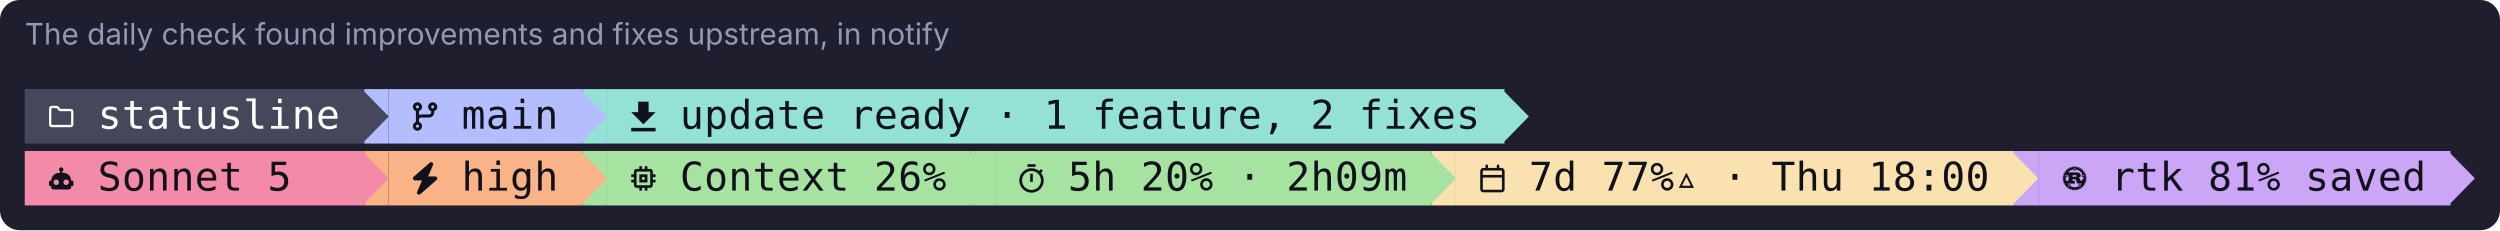
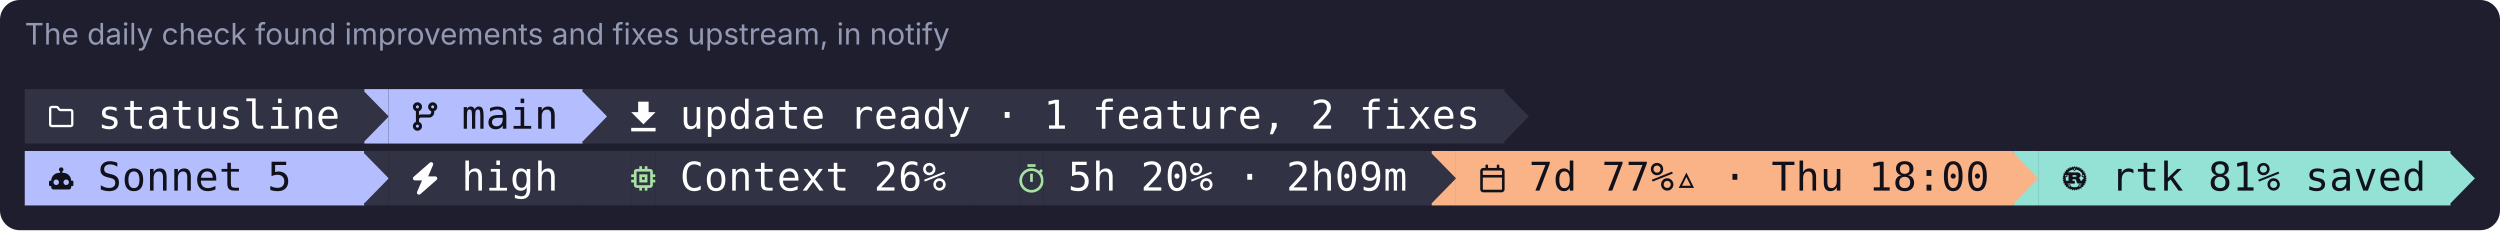
<svg xmlns="http://www.w3.org/2000/svg" width="1010" height="93" viewBox="0 0 1010 93" role="img" aria-label="The daily check found improvements and fixes upstream, in notify">
  <rect width="1010" height="93" rx="8" fill="#1e1e2e" />
  <text x="10" y="18" font-family="-apple-system,Segoe UI,system-ui,sans-serif" font-size="12" fill="#9399b2">The daily check found improvements and fixes upstream, in notify</text>
-   <rect x="10.00" y="36" width="137.20" height="22" fill="rgb(69,71,90)" />
+   <rect x="10.00" y="36" width="137.20" height="22" fill="rgb(49,50,68)" />
  <path d="M0 994Q0 1048 38.0 1086.0Q76 1124 132 1126H376Q406 1126 434 1112Q462 1098 480 1072L548 982Q554 976 562 976H1068Q1124 976 1162.0 938.0Q1200 900 1200 844V206Q1200 152 1162.0 114.0Q1124 76 1068 74H132Q78 74 38 114Q0 152 0 206ZM132 1012Q124 1012 118 1008Q114 1002 114 994V206Q114 198 118 194Q124 188 132 188H1068Q1076 188 1082 194Q1088 200 1088 206V844Q1088 852 1083.0 857.0Q1078 862 1068 862H562Q532 862 504.0 876.0Q476 890 458 914L390 1006Q384 1012 376 1012Z" fill="rgb(255,255,255)" transform="translate(19.80 52.00) scale(0.00821 -0.00821)" />
  <text x="44.30" y="52" text-anchor="middle" font-family="ui-monospace,SFMono-Regular,Menlo,Consolas,monospace" font-size="16" fill="rgb(255,255,255)">s</text>
  <text x="54.10" y="52" text-anchor="middle" font-family="ui-monospace,SFMono-Regular,Menlo,Consolas,monospace" font-size="16" fill="rgb(255,255,255)">t</text>
  <text x="63.90" y="52" text-anchor="middle" font-family="ui-monospace,SFMono-Regular,Menlo,Consolas,monospace" font-size="16" fill="rgb(255,255,255)">a</text>
  <text x="73.70" y="52" text-anchor="middle" font-family="ui-monospace,SFMono-Regular,Menlo,Consolas,monospace" font-size="16" fill="rgb(255,255,255)">t</text>
  <text x="83.50" y="52" text-anchor="middle" font-family="ui-monospace,SFMono-Regular,Menlo,Consolas,monospace" font-size="16" fill="rgb(255,255,255)">u</text>
  <text x="93.30" y="52" text-anchor="middle" font-family="ui-monospace,SFMono-Regular,Menlo,Consolas,monospace" font-size="16" fill="rgb(255,255,255)">s</text>
  <text x="103.10" y="52" text-anchor="middle" font-family="ui-monospace,SFMono-Regular,Menlo,Consolas,monospace" font-size="16" fill="rgb(255,255,255)">l</text>
  <text x="112.90" y="52" text-anchor="middle" font-family="ui-monospace,SFMono-Regular,Menlo,Consolas,monospace" font-size="16" fill="rgb(255,255,255)">i</text>
  <text x="122.70" y="52" text-anchor="middle" font-family="ui-monospace,SFMono-Regular,Menlo,Consolas,monospace" font-size="16" fill="rgb(255,255,255)">n</text>
  <text x="132.50" y="52" text-anchor="middle" font-family="ui-monospace,SFMono-Regular,Menlo,Consolas,monospace" font-size="16" fill="rgb(255,255,255)">e</text>
  <rect x="147.20" y="36" width="9.80" height="22" fill="rgb(180,190,254)" />
-   <path d="M-72 1812H13L1200 602L13 -612H-72Z" fill="rgb(69,71,90)" transform="translate(147.20 52.00) scale(0.00821 -0.00821)" />
+   <path d="M-72 1812H13L1200 602L13 -612H-72Z" fill="rgb(49,50,68)" transform="translate(147.20 52.00) scale(0.00821 -0.00821)" />
  <rect x="157.00" y="36" width="78.40" height="22" fill="rgb(180,190,254)" />
  <path d="M750 1076Q750 1168 816.0 1234.0Q882 1300 975.0 1300.0Q1068 1300 1134.0 1234.0Q1200 1168 1200 1076Q1200 1004 1158 944Q1116 886 1049 864V800Q1049 698 976 624Q903 550 800 550H400Q359 550 329 522Q299 492 300 450V338Q366 314 408.0 256.0Q450 198 450 126Q450 32 384.0 -34.0Q318 -100 225 -100Q132 -100 66 -34Q0 32 0 126Q0 198 42.0 256.0Q84 314 150 338V864Q84 888 42.0 946.0Q0 1004 0 1076Q0 1168 66.0 1234.0Q132 1300 225.0 1300.0Q318 1300 384.0 1234.0Q450 1168 450 1076Q450 1004 408.0 946.0Q366 888 300 864V680Q348 700 400 700H800Q841 700 871.0 730.0Q901 760 900 800V864Q834 888 792.0 946.0Q750 1004 750 1076ZM225 1000Q255 1000 277.0 1022.0Q299 1044 300 1076Q300 1106 278.0 1128.0Q256 1150 225.0 1150.0Q194 1150 172.0 1128.0Q150 1106 150.0 1075.0Q150 1044 172.0 1022.0Q194 1000 225 1000ZM975 1000Q1005 1000 1027.0 1022.0Q1049 1044 1049.0 1075.0Q1049 1106 1028 1128Q1006 1150 975.0 1150.0Q944 1150 922.0 1128.0Q900 1106 900.0 1075.0Q900 1044 922.0 1022.0Q944 1000 975 1000ZM225 50Q255 50 277 72Q299 94 300 126Q300 156 278.0 178.0Q256 200 225.0 200.0Q194 200 172.0 178.0Q150 156 150.0 125.0Q150 94 172.0 72.0Q194 50 225 50Z" fill="rgb(17,17,27)" transform="translate(166.80 52.00) scale(0.00821 -0.00821)" />
  <text x="191.30" y="52" text-anchor="middle" font-family="ui-monospace,SFMono-Regular,Menlo,Consolas,monospace" font-size="16" fill="rgb(17,17,27)">m</text>
  <text x="201.10" y="52" text-anchor="middle" font-family="ui-monospace,SFMono-Regular,Menlo,Consolas,monospace" font-size="16" fill="rgb(17,17,27)">a</text>
  <text x="210.90" y="52" text-anchor="middle" font-family="ui-monospace,SFMono-Regular,Menlo,Consolas,monospace" font-size="16" fill="rgb(17,17,27)">i</text>
  <text x="220.70" y="52" text-anchor="middle" font-family="ui-monospace,SFMono-Regular,Menlo,Consolas,monospace" font-size="16" fill="rgb(17,17,27)">n</text>
-   <rect x="235.40" y="36" width="9.80" height="22" fill="rgb(148,226,213)" />
+   <rect x="235.40" y="36" width="9.80" height="22" fill="rgb(49,50,68)" />
  <path d="M-72 1812H13L1200 602L13 -612H-72Z" fill="rgb(180,190,254)" transform="translate(235.40 52.00) scale(0.00821 -0.00821)" />
-   <rect x="245.20" y="36" width="362.60" height="22" fill="rgb(148,226,213)" />
-   <path d="M0 -131H1200V42H0ZM1200 816H858Q858 815 858 1331H342V816H0L600 216Z" fill="rgb(17,17,27)" transform="translate(255.00 52.00) scale(0.00821 -0.00821)" />
-   <text x="279.50" y="52" text-anchor="middle" font-family="ui-monospace,SFMono-Regular,Menlo,Consolas,monospace" font-size="16" fill="rgb(17,17,27)">u</text>
-   <text x="289.30" y="52" text-anchor="middle" font-family="ui-monospace,SFMono-Regular,Menlo,Consolas,monospace" font-size="16" fill="rgb(17,17,27)">p</text>
-   <text x="299.10" y="52" text-anchor="middle" font-family="ui-monospace,SFMono-Regular,Menlo,Consolas,monospace" font-size="16" fill="rgb(17,17,27)">d</text>
-   <text x="308.90" y="52" text-anchor="middle" font-family="ui-monospace,SFMono-Regular,Menlo,Consolas,monospace" font-size="16" fill="rgb(17,17,27)">a</text>
-   <text x="318.70" y="52" text-anchor="middle" font-family="ui-monospace,SFMono-Regular,Menlo,Consolas,monospace" font-size="16" fill="rgb(17,17,27)">t</text>
-   <text x="328.50" y="52" text-anchor="middle" font-family="ui-monospace,SFMono-Regular,Menlo,Consolas,monospace" font-size="16" fill="rgb(17,17,27)">e</text>
-   <text x="348.10" y="52" text-anchor="middle" font-family="ui-monospace,SFMono-Regular,Menlo,Consolas,monospace" font-size="16" fill="rgb(17,17,27)">r</text>
-   <text x="357.90" y="52" text-anchor="middle" font-family="ui-monospace,SFMono-Regular,Menlo,Consolas,monospace" font-size="16" fill="rgb(17,17,27)">e</text>
-   <text x="367.70" y="52" text-anchor="middle" font-family="ui-monospace,SFMono-Regular,Menlo,Consolas,monospace" font-size="16" fill="rgb(17,17,27)">a</text>
-   <text x="377.50" y="52" text-anchor="middle" font-family="ui-monospace,SFMono-Regular,Menlo,Consolas,monospace" font-size="16" fill="rgb(17,17,27)">d</text>
-   <text x="387.30" y="52" text-anchor="middle" font-family="ui-monospace,SFMono-Regular,Menlo,Consolas,monospace" font-size="16" fill="rgb(17,17,27)">y</text>
-   <text x="406.90" y="52" text-anchor="middle" font-family="ui-monospace,SFMono-Regular,Menlo,Consolas,monospace" font-size="16" fill="rgb(17,17,27)">·</text>
-   <text x="426.50" y="52" text-anchor="middle" font-family="ui-monospace,SFMono-Regular,Menlo,Consolas,monospace" font-size="16" fill="rgb(17,17,27)">1</text>
-   <text x="446.10" y="52" text-anchor="middle" font-family="ui-monospace,SFMono-Regular,Menlo,Consolas,monospace" font-size="16" fill="rgb(17,17,27)">f</text>
-   <text x="455.90" y="52" text-anchor="middle" font-family="ui-monospace,SFMono-Regular,Menlo,Consolas,monospace" font-size="16" fill="rgb(17,17,27)">e</text>
-   <text x="465.70" y="52" text-anchor="middle" font-family="ui-monospace,SFMono-Regular,Menlo,Consolas,monospace" font-size="16" fill="rgb(17,17,27)">a</text>
-   <text x="475.50" y="52" text-anchor="middle" font-family="ui-monospace,SFMono-Regular,Menlo,Consolas,monospace" font-size="16" fill="rgb(17,17,27)">t</text>
-   <text x="485.30" y="52" text-anchor="middle" font-family="ui-monospace,SFMono-Regular,Menlo,Consolas,monospace" font-size="16" fill="rgb(17,17,27)">u</text>
-   <text x="495.10" y="52" text-anchor="middle" font-family="ui-monospace,SFMono-Regular,Menlo,Consolas,monospace" font-size="16" fill="rgb(17,17,27)">r</text>
-   <text x="504.90" y="52" text-anchor="middle" font-family="ui-monospace,SFMono-Regular,Menlo,Consolas,monospace" font-size="16" fill="rgb(17,17,27)">e</text>
-   <text x="514.70" y="52" text-anchor="middle" font-family="ui-monospace,SFMono-Regular,Menlo,Consolas,monospace" font-size="16" fill="rgb(17,17,27)">,</text>
-   <text x="534.30" y="52" text-anchor="middle" font-family="ui-monospace,SFMono-Regular,Menlo,Consolas,monospace" font-size="16" fill="rgb(17,17,27)">2</text>
-   <text x="553.90" y="52" text-anchor="middle" font-family="ui-monospace,SFMono-Regular,Menlo,Consolas,monospace" font-size="16" fill="rgb(17,17,27)">f</text>
-   <text x="563.70" y="52" text-anchor="middle" font-family="ui-monospace,SFMono-Regular,Menlo,Consolas,monospace" font-size="16" fill="rgb(17,17,27)">i</text>
-   <text x="573.50" y="52" text-anchor="middle" font-family="ui-monospace,SFMono-Regular,Menlo,Consolas,monospace" font-size="16" fill="rgb(17,17,27)">x</text>
-   <text x="583.30" y="52" text-anchor="middle" font-family="ui-monospace,SFMono-Regular,Menlo,Consolas,monospace" font-size="16" fill="rgb(17,17,27)">e</text>
-   <text x="593.10" y="52" text-anchor="middle" font-family="ui-monospace,SFMono-Regular,Menlo,Consolas,monospace" font-size="16" fill="rgb(17,17,27)">s</text>
-   <path d="M-72 1812H13L1200 602L13 -612H-72Z" fill="rgb(148,226,213)" transform="translate(607.80 52.00) scale(0.00821 -0.00821)" />
-   <rect x="10.00" y="61" width="137.20" height="22" fill="rgb(243,139,168)" />
+   <rect x="245.20" y="36" width="362.60" height="22" fill="rgb(49,50,68)" />
+   <path d="M0 -131H1200V42H0ZM1200 816H858Q858 815 858 1331H342V816H0L600 216Z" fill="rgb(255,255,255)" transform="translate(255.00 52.00) scale(0.00821 -0.00821)" />
+   <text x="279.50" y="52" text-anchor="middle" font-family="ui-monospace,SFMono-Regular,Menlo,Consolas,monospace" font-size="16" fill="rgb(255,255,255)">u</text>
+   <text x="289.30" y="52" text-anchor="middle" font-family="ui-monospace,SFMono-Regular,Menlo,Consolas,monospace" font-size="16" fill="rgb(255,255,255)">p</text>
+   <text x="299.10" y="52" text-anchor="middle" font-family="ui-monospace,SFMono-Regular,Menlo,Consolas,monospace" font-size="16" fill="rgb(255,255,255)">d</text>
+   <text x="308.90" y="52" text-anchor="middle" font-family="ui-monospace,SFMono-Regular,Menlo,Consolas,monospace" font-size="16" fill="rgb(255,255,255)">a</text>
+   <text x="318.70" y="52" text-anchor="middle" font-family="ui-monospace,SFMono-Regular,Menlo,Consolas,monospace" font-size="16" fill="rgb(255,255,255)">t</text>
+   <text x="328.50" y="52" text-anchor="middle" font-family="ui-monospace,SFMono-Regular,Menlo,Consolas,monospace" font-size="16" fill="rgb(255,255,255)">e</text>
+   <text x="348.10" y="52" text-anchor="middle" font-family="ui-monospace,SFMono-Regular,Menlo,Consolas,monospace" font-size="16" fill="rgb(255,255,255)">r</text>
+   <text x="357.90" y="52" text-anchor="middle" font-family="ui-monospace,SFMono-Regular,Menlo,Consolas,monospace" font-size="16" fill="rgb(255,255,255)">e</text>
+   <text x="367.70" y="52" text-anchor="middle" font-family="ui-monospace,SFMono-Regular,Menlo,Consolas,monospace" font-size="16" fill="rgb(255,255,255)">a</text>
+   <text x="377.50" y="52" text-anchor="middle" font-family="ui-monospace,SFMono-Regular,Menlo,Consolas,monospace" font-size="16" fill="rgb(255,255,255)">d</text>
+   <text x="387.30" y="52" text-anchor="middle" font-family="ui-monospace,SFMono-Regular,Menlo,Consolas,monospace" font-size="16" fill="rgb(255,255,255)">y</text>
+   <text x="406.90" y="52" text-anchor="middle" font-family="ui-monospace,SFMono-Regular,Menlo,Consolas,monospace" font-size="16" fill="rgb(255,255,255)">·</text>
+   <text x="426.50" y="52" text-anchor="middle" font-family="ui-monospace,SFMono-Regular,Menlo,Consolas,monospace" font-size="16" fill="rgb(255,255,255)">1</text>
+   <text x="446.10" y="52" text-anchor="middle" font-family="ui-monospace,SFMono-Regular,Menlo,Consolas,monospace" font-size="16" fill="rgb(255,255,255)">f</text>
+   <text x="455.90" y="52" text-anchor="middle" font-family="ui-monospace,SFMono-Regular,Menlo,Consolas,monospace" font-size="16" fill="rgb(255,255,255)">e</text>
+   <text x="465.70" y="52" text-anchor="middle" font-family="ui-monospace,SFMono-Regular,Menlo,Consolas,monospace" font-size="16" fill="rgb(255,255,255)">a</text>
+   <text x="475.50" y="52" text-anchor="middle" font-family="ui-monospace,SFMono-Regular,Menlo,Consolas,monospace" font-size="16" fill="rgb(255,255,255)">t</text>
+   <text x="485.30" y="52" text-anchor="middle" font-family="ui-monospace,SFMono-Regular,Menlo,Consolas,monospace" font-size="16" fill="rgb(255,255,255)">u</text>
+   <text x="495.10" y="52" text-anchor="middle" font-family="ui-monospace,SFMono-Regular,Menlo,Consolas,monospace" font-size="16" fill="rgb(255,255,255)">r</text>
+   <text x="504.90" y="52" text-anchor="middle" font-family="ui-monospace,SFMono-Regular,Menlo,Consolas,monospace" font-size="16" fill="rgb(255,255,255)">e</text>
+   <text x="514.70" y="52" text-anchor="middle" font-family="ui-monospace,SFMono-Regular,Menlo,Consolas,monospace" font-size="16" fill="rgb(255,255,255)">,</text>
+   <text x="534.30" y="52" text-anchor="middle" font-family="ui-monospace,SFMono-Regular,Menlo,Consolas,monospace" font-size="16" fill="rgb(255,255,255)">2</text>
+   <text x="553.90" y="52" text-anchor="middle" font-family="ui-monospace,SFMono-Regular,Menlo,Consolas,monospace" font-size="16" fill="rgb(255,255,255)">f</text>
+   <text x="563.70" y="52" text-anchor="middle" font-family="ui-monospace,SFMono-Regular,Menlo,Consolas,monospace" font-size="16" fill="rgb(255,255,255)">i</text>
+   <text x="573.50" y="52" text-anchor="middle" font-family="ui-monospace,SFMono-Regular,Menlo,Consolas,monospace" font-size="16" fill="rgb(255,255,255)">x</text>
+   <text x="583.30" y="52" text-anchor="middle" font-family="ui-monospace,SFMono-Regular,Menlo,Consolas,monospace" font-size="16" fill="rgb(255,255,255)">e</text>
+   <text x="593.10" y="52" text-anchor="middle" font-family="ui-monospace,SFMono-Regular,Menlo,Consolas,monospace" font-size="16" fill="rgb(255,255,255)">s</text>
+   <path d="M-72 1812H13L1200 602L13 -612H-72Z" fill="rgb(49,50,68)" transform="translate(607.80 52.00) scale(0.00821 -0.00821)" />
+   <rect x="10.00" y="61" width="137.20" height="22" fill="rgb(180,190,254)" />
  <path d="M600 1144Q646 1144 678.0 1112.0Q710 1080 710 1037Q710 1006 694.0 980.5Q678 955 654 943V874H710Q812 874 900.0 821.5Q988 769 1039.0 682.0Q1090 595 1090 490H1144Q1166 490 1183.0 475.0Q1200 460 1200 437V274Q1200 251 1183.0 235.5Q1166 220 1144 220H1090V164Q1090 120 1058.0 88.0Q1026 56 980 56H220Q174 56 142.0 88.0Q110 120 110 164V220H56Q34 220 17.0 235.0Q0 250 0 274V437Q0 460 16.0 475.0Q32 490 56 490H110Q110 595 161.0 682.0Q212 769 300.0 821.5Q388 874 490 874H546V943Q522 956 506.0 981.0Q490 1006 490 1037Q490 1081 522.0 1112.5Q554 1144 600 1144ZM354 546Q298 546 259.0 505.5Q220 465 220.0 409.0Q220 353 259.0 313.5Q298 274 354.0 274.0Q410 274 450.0 313.5Q490 353 490.0 409.0Q490 465 450.0 505.5Q410 546 354 546ZM846 546Q790 546 750.0 505.5Q710 465 710.0 409.0Q710 353 749.0 313.5Q788 274 844.0 274.0Q900 274 940.0 313.5Q980 353 980.0 409.0Q980 465 941.0 505.5Q902 546 846 546Z" fill="rgb(17,17,27)" transform="translate(19.80 77.00) scale(0.00821 -0.00821)" />
  <text x="44.30" y="77" text-anchor="middle" font-family="ui-monospace,SFMono-Regular,Menlo,Consolas,monospace" font-size="16" fill="rgb(17,17,27)">S</text>
  <text x="54.10" y="77" text-anchor="middle" font-family="ui-monospace,SFMono-Regular,Menlo,Consolas,monospace" font-size="16" fill="rgb(17,17,27)">o</text>
  <text x="63.90" y="77" text-anchor="middle" font-family="ui-monospace,SFMono-Regular,Menlo,Consolas,monospace" font-size="16" fill="rgb(17,17,27)">n</text>
  <text x="73.70" y="77" text-anchor="middle" font-family="ui-monospace,SFMono-Regular,Menlo,Consolas,monospace" font-size="16" fill="rgb(17,17,27)">n</text>
  <text x="83.50" y="77" text-anchor="middle" font-family="ui-monospace,SFMono-Regular,Menlo,Consolas,monospace" font-size="16" fill="rgb(17,17,27)">e</text>
  <text x="93.30" y="77" text-anchor="middle" font-family="ui-monospace,SFMono-Regular,Menlo,Consolas,monospace" font-size="16" fill="rgb(17,17,27)">t</text>
  <text x="112.90" y="77" text-anchor="middle" font-family="ui-monospace,SFMono-Regular,Menlo,Consolas,monospace" font-size="16" fill="rgb(17,17,27)">5</text>
-   <rect x="147.20" y="61" width="9.80" height="22" fill="rgb(250,179,135)" />
-   <path d="M-72 1812H13L1200 602L13 -612H-72Z" fill="rgb(243,139,168)" transform="translate(147.20 77.00) scale(0.00821 -0.00821)" />
-   <rect x="157.00" y="61" width="78.40" height="22" fill="rgb(250,179,135)" />
-   <path d="M993 1260 753 700H1101Q1131 700 1156.0 682.0Q1181 664 1193.0 635.0Q1205 606 1197 575Q1189 545 1167 525L367 -175Q339 -198 307 -200Q273 -202 243 -181Q215 -161 205 -126Q195 -92 209 -60L449 501H101Q71 501 45 518Q19 536 9 566Q-3 595 5.0 625.0Q13 655 35 676L835 1375Q861 1398 895.0 1400.0Q929 1402 959 1381Q987 1361 997 1327Q1007 1292 993 1260Z" fill="rgb(17,17,27)" transform="translate(166.80 77.00) scale(0.00821 -0.00821)" />
-   <text x="191.30" y="77" text-anchor="middle" font-family="ui-monospace,SFMono-Regular,Menlo,Consolas,monospace" font-size="16" fill="rgb(17,17,27)">h</text>
-   <text x="201.10" y="77" text-anchor="middle" font-family="ui-monospace,SFMono-Regular,Menlo,Consolas,monospace" font-size="16" fill="rgb(17,17,27)">i</text>
-   <text x="210.90" y="77" text-anchor="middle" font-family="ui-monospace,SFMono-Regular,Menlo,Consolas,monospace" font-size="16" fill="rgb(17,17,27)">g</text>
-   <text x="220.70" y="77" text-anchor="middle" font-family="ui-monospace,SFMono-Regular,Menlo,Consolas,monospace" font-size="16" fill="rgb(17,17,27)">h</text>
-   <rect x="235.40" y="61" width="9.80" height="22" fill="rgb(166,227,161)" />
-   <path d="M-72 1812H13L1200 602L13 -612H-72Z" fill="rgb(250,179,135)" transform="translate(235.40 77.00) scale(0.00821 -0.00821)" />
-   <rect x="245.20" y="61" width="147.00" height="22" fill="rgb(166,227,161)" />
-   <path d="M935 266H265V935H935ZM1200 666V800H1065V935Q1065 988 1026.0 1027.0Q987 1066 935 1066H800Q800 1065 800 1200H665V1066H534Q534 1065 534 1200H400V1066H265Q212 1066 173.5 1027.0Q135 988 135 935V800H0V666H135V534H0Q0 535 0 401H135V266Q135 213 174.0 174.0Q213 135 265 135H400V0H534V135H665V0H800V135H935Q988 135 1026.5 174.0Q1065 213 1065 266V401H1200V534H1065V666ZM665 534H534V666H665ZM800 800H400Q400 801 400 401H800Z" fill="rgb(17,17,27)" transform="translate(255.00 77.00) scale(0.00821 -0.00821)" />
-   <text x="279.50" y="77" text-anchor="middle" font-family="ui-monospace,SFMono-Regular,Menlo,Consolas,monospace" font-size="16" fill="rgb(17,17,27)">C</text>
-   <text x="289.30" y="77" text-anchor="middle" font-family="ui-monospace,SFMono-Regular,Menlo,Consolas,monospace" font-size="16" fill="rgb(17,17,27)">o</text>
-   <text x="299.10" y="77" text-anchor="middle" font-family="ui-monospace,SFMono-Regular,Menlo,Consolas,monospace" font-size="16" fill="rgb(17,17,27)">n</text>
-   <text x="308.90" y="77" text-anchor="middle" font-family="ui-monospace,SFMono-Regular,Menlo,Consolas,monospace" font-size="16" fill="rgb(17,17,27)">t</text>
-   <text x="318.70" y="77" text-anchor="middle" font-family="ui-monospace,SFMono-Regular,Menlo,Consolas,monospace" font-size="16" fill="rgb(17,17,27)">e</text>
-   <text x="328.50" y="77" text-anchor="middle" font-family="ui-monospace,SFMono-Regular,Menlo,Consolas,monospace" font-size="16" fill="rgb(17,17,27)">x</text>
-   <text x="338.30" y="77" text-anchor="middle" font-family="ui-monospace,SFMono-Regular,Menlo,Consolas,monospace" font-size="16" fill="rgb(17,17,27)">t</text>
-   <text x="357.90" y="77" text-anchor="middle" font-family="ui-monospace,SFMono-Regular,Menlo,Consolas,monospace" font-size="16" fill="rgb(17,17,27)">2</text>
-   <text x="367.70" y="77" text-anchor="middle" font-family="ui-monospace,SFMono-Regular,Menlo,Consolas,monospace" font-size="16" fill="rgb(17,17,27)">6</text>
-   <text x="377.50" y="77" text-anchor="middle" font-family="ui-monospace,SFMono-Regular,Menlo,Consolas,monospace" font-size="16" fill="rgb(17,17,27)">%</text>
-   <rect x="392.20" y="61" width="9.80" height="22" fill="rgb(166,227,161)" />
-   <path d="M-72 1812H13L1200 602L13 -612H-72Z" fill="rgb(166,227,161)" transform="translate(392.20 77.00) scale(0.00821 -0.00821)" />
-   <rect x="402.00" y="61" width="176.40" height="22" fill="rgb(166,227,161)" />
-   <path d="M600 32Q472 32 365.5 96.0Q259 160 197.0 266.0Q135 372 135.0 499.0Q135 626 197.0 733.0Q259 840 365.5 903.0Q472 966 600.0 966.0Q728 966 834.0 903.0Q940 840 1002.5 733.0Q1065 626 1065.0 499.0Q1065 372 1002.5 266.0Q940 160 834.0 96.0Q728 32 600 32ZM1068 872 1163 970Q1116 1022 1068 1062L975 966Q897 1028 800.0 1064.0Q703 1100 600 1100Q438 1100 300.5 1019.0Q163 938 81.5 800.0Q0 662 0.0 500.0Q0 338 81.5 199.0Q163 60 300.0 -20.0Q437 -100 599.5 -100.0Q762 -100 901.0 -20.0Q1040 60 1120.0 197.0Q1200 334 1200 500Q1200 602 1165.0 698.0Q1130 794 1068 872ZM534 430H665V832H534ZM800 1300H400V1166H800Z" fill="rgb(17,17,27)" transform="translate(411.80 77.00) scale(0.00821 -0.00821)" />
-   <text x="436.30" y="77" text-anchor="middle" font-family="ui-monospace,SFMono-Regular,Menlo,Consolas,monospace" font-size="16" fill="rgb(17,17,27)">5</text>
-   <text x="446.10" y="77" text-anchor="middle" font-family="ui-monospace,SFMono-Regular,Menlo,Consolas,monospace" font-size="16" fill="rgb(17,17,27)">h</text>
-   <text x="465.70" y="77" text-anchor="middle" font-family="ui-monospace,SFMono-Regular,Menlo,Consolas,monospace" font-size="16" fill="rgb(17,17,27)">2</text>
-   <text x="475.50" y="77" text-anchor="middle" font-family="ui-monospace,SFMono-Regular,Menlo,Consolas,monospace" font-size="16" fill="rgb(17,17,27)">0</text>
-   <text x="485.30" y="77" text-anchor="middle" font-family="ui-monospace,SFMono-Regular,Menlo,Consolas,monospace" font-size="16" fill="rgb(17,17,27)">%</text>
-   <text x="504.90" y="77" text-anchor="middle" font-family="ui-monospace,SFMono-Regular,Menlo,Consolas,monospace" font-size="16" fill="rgb(17,17,27)">·</text>
-   <text x="524.50" y="77" text-anchor="middle" font-family="ui-monospace,SFMono-Regular,Menlo,Consolas,monospace" font-size="16" fill="rgb(17,17,27)">2</text>
-   <text x="534.30" y="77" text-anchor="middle" font-family="ui-monospace,SFMono-Regular,Menlo,Consolas,monospace" font-size="16" fill="rgb(17,17,27)">h</text>
-   <text x="544.10" y="77" text-anchor="middle" font-family="ui-monospace,SFMono-Regular,Menlo,Consolas,monospace" font-size="16" fill="rgb(17,17,27)">0</text>
-   <text x="553.90" y="77" text-anchor="middle" font-family="ui-monospace,SFMono-Regular,Menlo,Consolas,monospace" font-size="16" fill="rgb(17,17,27)">9</text>
-   <text x="563.70" y="77" text-anchor="middle" font-family="ui-monospace,SFMono-Regular,Menlo,Consolas,monospace" font-size="16" fill="rgb(17,17,27)">m</text>
-   <rect x="578.40" y="61" width="9.80" height="22" fill="rgb(249,226,175)" />
-   <path d="M-72 1812H13L1200 602L13 -612H-72Z" fill="rgb(166,227,161)" transform="translate(578.40 77.00) scale(0.00821 -0.00821)" />
-   <rect x="588.20" y="61" width="225.40" height="22" fill="rgb(249,226,175)" />
+   <rect x="147.20" y="61" width="9.80" height="22" fill="rgb(49,50,68)" />
+   <path d="M-72 1812H13L1200 602L13 -612H-72Z" fill="rgb(180,190,254)" transform="translate(147.20 77.00) scale(0.00821 -0.00821)" />
+   <rect x="157.00" y="61" width="78.40" height="22" fill="rgb(49,50,68)" />
+   <path d="M993 1260 753 700H1101Q1131 700 1156.0 682.0Q1181 664 1193.0 635.0Q1205 606 1197 575Q1189 545 1167 525L367 -175Q339 -198 307 -200Q273 -202 243 -181Q215 -161 205 -126Q195 -92 209 -60L449 501H101Q71 501 45 518Q19 536 9 566Q-3 595 5.0 625.0Q13 655 35 676L835 1375Q861 1398 895.0 1400.0Q929 1402 959 1381Q987 1361 997 1327Q1007 1292 993 1260Z" fill="rgb(255,255,255)" transform="translate(166.80 77.00) scale(0.00821 -0.00821)" />
+   <text x="191.30" y="77" text-anchor="middle" font-family="ui-monospace,SFMono-Regular,Menlo,Consolas,monospace" font-size="16" fill="rgb(255,255,255)">h</text>
+   <text x="201.10" y="77" text-anchor="middle" font-family="ui-monospace,SFMono-Regular,Menlo,Consolas,monospace" font-size="16" fill="rgb(255,255,255)">i</text>
+   <text x="210.90" y="77" text-anchor="middle" font-family="ui-monospace,SFMono-Regular,Menlo,Consolas,monospace" font-size="16" fill="rgb(255,255,255)">g</text>
+   <text x="220.70" y="77" text-anchor="middle" font-family="ui-monospace,SFMono-Regular,Menlo,Consolas,monospace" font-size="16" fill="rgb(255,255,255)">h</text>
+   <rect x="235.40" y="61" width="9.80" height="22" fill="rgb(49,50,68)" />
+   <path d="M-72 1812H13L1200 602L13 -612H-72Z" fill="rgb(49,50,68)" transform="translate(235.40 77.00) scale(0.00821 -0.00821)" />
+   <rect x="245.20" y="61" width="9.80" height="22" fill="rgb(49,50,68)" />
+   <rect x="255.00" y="61" width="9.80" height="22" fill="rgb(49,50,68)" />
+   <path d="M935 266H265V935H935ZM1200 666V800H1065V935Q1065 988 1026.0 1027.0Q987 1066 935 1066H800Q800 1065 800 1200H665V1066H534Q534 1065 534 1200H400V1066H265Q212 1066 173.5 1027.0Q135 988 135 935V800H0V666H135V534H0Q0 535 0 401H135V266Q135 213 174.0 174.0Q213 135 265 135H400V0H534V135H665V0H800V135H935Q988 135 1026.5 174.0Q1065 213 1065 266V401H1200V534H1065V666ZM665 534H534V666H665ZM800 800H400Q400 801 400 401H800Z" fill="rgb(166,227,161)" transform="translate(255.00 77.00) scale(0.00821 -0.00821)" />
+   <rect x="264.80" y="61" width="127.40" height="22" fill="rgb(49,50,68)" />
+   <text x="279.50" y="77" text-anchor="middle" font-family="ui-monospace,SFMono-Regular,Menlo,Consolas,monospace" font-size="16" fill="rgb(255,255,255)">C</text>
+   <text x="289.30" y="77" text-anchor="middle" font-family="ui-monospace,SFMono-Regular,Menlo,Consolas,monospace" font-size="16" fill="rgb(255,255,255)">o</text>
+   <text x="299.10" y="77" text-anchor="middle" font-family="ui-monospace,SFMono-Regular,Menlo,Consolas,monospace" font-size="16" fill="rgb(255,255,255)">n</text>
+   <text x="308.90" y="77" text-anchor="middle" font-family="ui-monospace,SFMono-Regular,Menlo,Consolas,monospace" font-size="16" fill="rgb(255,255,255)">t</text>
+   <text x="318.70" y="77" text-anchor="middle" font-family="ui-monospace,SFMono-Regular,Menlo,Consolas,monospace" font-size="16" fill="rgb(255,255,255)">e</text>
+   <text x="328.50" y="77" text-anchor="middle" font-family="ui-monospace,SFMono-Regular,Menlo,Consolas,monospace" font-size="16" fill="rgb(255,255,255)">x</text>
+   <text x="338.30" y="77" text-anchor="middle" font-family="ui-monospace,SFMono-Regular,Menlo,Consolas,monospace" font-size="16" fill="rgb(255,255,255)">t</text>
+   <text x="357.90" y="77" text-anchor="middle" font-family="ui-monospace,SFMono-Regular,Menlo,Consolas,monospace" font-size="16" fill="rgb(255,255,255)">2</text>
+   <text x="367.70" y="77" text-anchor="middle" font-family="ui-monospace,SFMono-Regular,Menlo,Consolas,monospace" font-size="16" fill="rgb(255,255,255)">6</text>
+   <text x="377.50" y="77" text-anchor="middle" font-family="ui-monospace,SFMono-Regular,Menlo,Consolas,monospace" font-size="16" fill="rgb(255,255,255)">%</text>
+   <rect x="392.20" y="61" width="9.80" height="22" fill="rgb(49,50,68)" />
+   <path d="M-72 1812H13L1200 602L13 -612H-72Z" fill="rgb(49,50,68)" transform="translate(392.20 77.00) scale(0.00821 -0.00821)" />
+   <rect x="402.00" y="61" width="9.80" height="22" fill="rgb(49,50,68)" />
+   <rect x="411.80" y="61" width="9.80" height="22" fill="rgb(49,50,68)" />
+   <path d="M600 32Q472 32 365.5 96.0Q259 160 197.0 266.0Q135 372 135.0 499.0Q135 626 197.0 733.0Q259 840 365.5 903.0Q472 966 600.0 966.0Q728 966 834.0 903.0Q940 840 1002.5 733.0Q1065 626 1065.0 499.0Q1065 372 1002.5 266.0Q940 160 834.0 96.0Q728 32 600 32ZM1068 872 1163 970Q1116 1022 1068 1062L975 966Q897 1028 800.0 1064.0Q703 1100 600 1100Q438 1100 300.5 1019.0Q163 938 81.5 800.0Q0 662 0.0 500.0Q0 338 81.5 199.0Q163 60 300.0 -20.0Q437 -100 599.5 -100.0Q762 -100 901.0 -20.0Q1040 60 1120.0 197.0Q1200 334 1200 500Q1200 602 1165.0 698.0Q1130 794 1068 872ZM534 430H665V832H534ZM800 1300H400V1166H800Z" fill="rgb(166,227,161)" transform="translate(411.80 77.00) scale(0.00821 -0.00821)" />
+   <rect x="421.60" y="61" width="156.80" height="22" fill="rgb(49,50,68)" />
+   <text x="436.30" y="77" text-anchor="middle" font-family="ui-monospace,SFMono-Regular,Menlo,Consolas,monospace" font-size="16" fill="rgb(255,255,255)">5</text>
+   <text x="446.10" y="77" text-anchor="middle" font-family="ui-monospace,SFMono-Regular,Menlo,Consolas,monospace" font-size="16" fill="rgb(255,255,255)">h</text>
+   <text x="465.70" y="77" text-anchor="middle" font-family="ui-monospace,SFMono-Regular,Menlo,Consolas,monospace" font-size="16" fill="rgb(255,255,255)">2</text>
+   <text x="475.50" y="77" text-anchor="middle" font-family="ui-monospace,SFMono-Regular,Menlo,Consolas,monospace" font-size="16" fill="rgb(255,255,255)">0</text>
+   <text x="485.30" y="77" text-anchor="middle" font-family="ui-monospace,SFMono-Regular,Menlo,Consolas,monospace" font-size="16" fill="rgb(255,255,255)">%</text>
+   <text x="504.90" y="77" text-anchor="middle" font-family="ui-monospace,SFMono-Regular,Menlo,Consolas,monospace" font-size="16" fill="rgb(255,255,255)">·</text>
+   <text x="524.50" y="77" text-anchor="middle" font-family="ui-monospace,SFMono-Regular,Menlo,Consolas,monospace" font-size="16" fill="rgb(255,255,255)">2</text>
+   <text x="534.30" y="77" text-anchor="middle" font-family="ui-monospace,SFMono-Regular,Menlo,Consolas,monospace" font-size="16" fill="rgb(255,255,255)">h</text>
+   <text x="544.10" y="77" text-anchor="middle" font-family="ui-monospace,SFMono-Regular,Menlo,Consolas,monospace" font-size="16" fill="rgb(255,255,255)">0</text>
+   <text x="553.90" y="77" text-anchor="middle" font-family="ui-monospace,SFMono-Regular,Menlo,Consolas,monospace" font-size="16" fill="rgb(255,255,255)">9</text>
+   <text x="563.70" y="77" text-anchor="middle" font-family="ui-monospace,SFMono-Regular,Menlo,Consolas,monospace" font-size="16" fill="rgb(255,255,255)">m</text>
+   <rect x="578.40" y="61" width="9.80" height="22" fill="rgb(250,179,135)" />
+   <path d="M-72 1812H13L1200 602L13 -612H-72Z" fill="rgb(49,50,68)" transform="translate(578.40 77.00) scale(0.00821 -0.00821)" />
+   <rect x="588.20" y="61" width="225.40" height="22" fill="rgb(250,179,135)" />
  <path d="M387 1222V1115H815V1222Q815 1249 835 1267Q853 1286 879.0 1286.0Q905 1286 924.0 1267.0Q943 1248 943 1222V1115H1051Q1113 1115 1157.0 1071.0Q1201 1027 1201 965V64Q1201 1 1157 -42Q1113 -86 1051 -85H151Q89 -85 45 -42Q1 2 1 64V965Q1 1028 45 1071Q89 1115 151 1115H259V1222Q259 1249 277 1267Q297 1286 323.0 1286.0Q349 1286 368.0 1267.0Q387 1248 387 1222ZM129 643V64Q129 55 135.0 49.0Q141 43 151 43H1051Q1059 43 1067 49Q1071 55 1071 64V643ZM1051 986H151Q143 986 135 980Q129 974 129 965V771H1071V965Q1071 974 1067 980Q1059 986 1051 986Z" fill="rgb(17,17,27)" transform="translate(598.00 77.00) scale(0.00821 -0.00821)" />
  <text x="622.50" y="77" text-anchor="middle" font-family="ui-monospace,SFMono-Regular,Menlo,Consolas,monospace" font-size="16" fill="rgb(17,17,27)">7</text>
  <text x="632.30" y="77" text-anchor="middle" font-family="ui-monospace,SFMono-Regular,Menlo,Consolas,monospace" font-size="16" fill="rgb(17,17,27)">d</text>
  <text x="651.90" y="77" text-anchor="middle" font-family="ui-monospace,SFMono-Regular,Menlo,Consolas,monospace" font-size="16" fill="rgb(17,17,27)">7</text>
  <text x="661.70" y="77" text-anchor="middle" font-family="ui-monospace,SFMono-Regular,Menlo,Consolas,monospace" font-size="16" fill="rgb(17,17,27)">7</text>
  <text x="671.50" y="77" text-anchor="middle" font-family="ui-monospace,SFMono-Regular,Menlo,Consolas,monospace" font-size="16" fill="rgb(17,17,27)">%</text>
  <text x="681.30" y="77" text-anchor="middle" font-family="ui-monospace,SFMono-Regular,Menlo,Consolas,monospace" font-size="16" fill="rgb(17,17,27)">▵</text>
  <text x="700.90" y="77" text-anchor="middle" font-family="ui-monospace,SFMono-Regular,Menlo,Consolas,monospace" font-size="16" fill="rgb(17,17,27)">·</text>
  <text x="720.50" y="77" text-anchor="middle" font-family="ui-monospace,SFMono-Regular,Menlo,Consolas,monospace" font-size="16" fill="rgb(17,17,27)">T</text>
  <text x="730.30" y="77" text-anchor="middle" font-family="ui-monospace,SFMono-Regular,Menlo,Consolas,monospace" font-size="16" fill="rgb(17,17,27)">h</text>
  <text x="740.10" y="77" text-anchor="middle" font-family="ui-monospace,SFMono-Regular,Menlo,Consolas,monospace" font-size="16" fill="rgb(17,17,27)">u</text>
  <text x="759.70" y="77" text-anchor="middle" font-family="ui-monospace,SFMono-Regular,Menlo,Consolas,monospace" font-size="16" fill="rgb(17,17,27)">1</text>
  <text x="769.50" y="77" text-anchor="middle" font-family="ui-monospace,SFMono-Regular,Menlo,Consolas,monospace" font-size="16" fill="rgb(17,17,27)">8</text>
  <text x="779.30" y="77" text-anchor="middle" font-family="ui-monospace,SFMono-Regular,Menlo,Consolas,monospace" font-size="16" fill="rgb(17,17,27)">:</text>
  <text x="789.10" y="77" text-anchor="middle" font-family="ui-monospace,SFMono-Regular,Menlo,Consolas,monospace" font-size="16" fill="rgb(17,17,27)">0</text>
  <text x="798.90" y="77" text-anchor="middle" font-family="ui-monospace,SFMono-Regular,Menlo,Consolas,monospace" font-size="16" fill="rgb(17,17,27)">0</text>
-   <rect x="813.60" y="61" width="9.80" height="22" fill="rgb(203,166,247)" />
-   <path d="M-72 1812H13L1200 602L13 -612H-72Z" fill="rgb(249,226,175)" transform="translate(813.60 77.00) scale(0.00821 -0.00821)" />
-   <rect x="823.40" y="61" width="166.60" height="22" fill="rgb(203,166,247)" />
+   <rect x="813.60" y="61" width="9.80" height="22" fill="rgb(148,226,213)" />
+   <path d="M-72 1812H13L1200 602L13 -612H-72Z" fill="rgb(250,179,135)" transform="translate(813.60 77.00) scale(0.00821 -0.00821)" />
+   <rect x="823.40" y="61" width="166.60" height="22" fill="rgb(148,226,213)" />
  <path d="M600 1200Q604 1200 609 1198Q613 1196 630 1170Q647 1142 653 1140Q660 1140 683 1164Q707 1188 714 1188Q722 1188 726.0 1184.0Q730 1180 735 1166Q743 1148 747 1136Q752 1124 758 1120Q763 1118 768.0 1121.0Q773 1124 791 1138Q817 1156 824 1156Q833 1156 837 1150Q841 1142 845 1116Q850 1084 857 1080Q861 1078 866 1078Q872 1080 892 1090Q921 1104 926.0 1104.0Q931 1104 937 1096L943 1090L941 1056L939 1024L946 1020Q951 1016 980 1024Q1005 1028 1012.0 1028.0Q1019 1028 1024.0 1023.0Q1029 1018 1029.0 1012.0Q1029 1006 1023 980Q1018 958 1017 954Q1017 950 1020 946Q1025 940 1059 940Q1092 942 1097.0 937.0Q1102 932 1100.0 922.0Q1098 912 1089 890Q1077 864 1077 862Q1077 856 1084 852Q1091 848 1114 846Q1142 840 1148 838Q1155 834 1155 824Q1155 816 1137 790Q1123 770 1121 764Q1119 758 1124.0 753.0Q1129 748 1153 740Q1188 726 1190.0 717.0Q1192 708 1165 684Q1147 666 1143 660Q1140 654 1144.0 649.0Q1148 644 1169 630Q1201 610 1201 600Q1201 590 1168 570Q1148 558 1144 552Q1140 548 1143.0 542.0Q1146 536 1165 518Q1192 492 1190.0 482.0Q1188 472 1152 460Q1122 448 1120.0 442.0Q1118 436 1137 410Q1163 374 1151 364Q1148 362 1115 356Q1092 352 1084.0 349.0Q1076 346 1077 338Q1077 336 1089 310Q1100 288 1101 280Q1103 272 1097 264Q1092 260 1058 260Q1023 260 1019.0 256.0Q1015 252 1023 220Q1029 194 1029.0 188.0Q1029 182 1025 176Q1020 172 1012 172Q1004 172 978 178Q955 182 952.0 182.0Q949 182 944 180Q939 176 941 144L943 110L937 104Q932 98 925 98Q922 98 891 110Q862 124 857 120Q851 118 846 88Q842 62 838 52Q834 44 824 44Q817 44 792 62Q763 84 754 78Q752 76 740 48Q729 20 726 16Q722 12 714.0 12.0Q706 12 683 36Q660 60 653.0 59.0Q646 58 630 32Q611 0 601.0 0.0Q591 0 572 30Q555 58 548 60Q541 62 519 38Q502 18 495 14Q488 10 480 14Q474 16 462 46Q451 76 447 78Q442 82 434 78Q427 76 409 62Q384 44 377 44Q368 44 364 52Q360 60 356 86Q351 118 345 122Q339 124 310 110Q279 98 276 98Q271 98 265 104Q260 110 260 114Q260 118 260 144L262 178L256 182Q251 184 223 178Q185 168 177 176Q172 180 172 188Q172 196 178 220Q186 250 182 254Q178 260 143 260Q106 260 101.0 268.0Q96 276 112 310Q124 336 124 338Q124 344 117 348Q110 352 87 356Q60 360 53.0 363.0Q46 366 46 376Q46 384 64.0 411.0Q82 438 81 444Q79 450 48 460Q13 474 11.0 483.0Q9 492 36 516Q54 534 58.0 541.0Q62 548 58 552Q54 556 35 568Q10 584 5 588Q1 592 2 602Q3 610 6.0 613.0Q9 616 32 628Q60 646 60.0 653.0Q60 660 36 684Q9 708 11.0 717.0Q13 726 48 740Q79 752 81 758Q83 764 64 790Q49 812 47 820Q44 830 50 836Q55 840 57 840L62 842Q66 842 74.0 843.0Q82 844 89 846Q111 848 117 852Q124 854 124 862Q124 866 112 892Q97 926 102 934Q107 942 145 940Q177 940 182 946Q186 950 184 954Q184 956 183.0 961.0Q182 966 180 972Q178 980 177 988L170 1016L175 1022Q180 1028 189 1028Q197 1028 221 1024Q249 1016 256 1020L262 1024L260 1056Q259 1082 260 1088Q260 1092 265 1096Q271 1102 276 1104Q278 1104 310 1090Q340 1076 345.0 1079.0Q350 1082 356 1116Q360 1142 364.0 1150.0Q368 1158 377 1156Q383 1156 410.0 1137.0Q437 1118 442 1120Q447 1122 450 1126Q453 1130 462 1156Q472 1184 476 1186Q481 1188 487 1188Q494 1188 518 1164Q540 1140 547.0 1141.0Q554 1142 571 1170Q588 1196 592 1198Q595 1200 600 1200ZM600 1094Q585 1094 574 1084Q557 1068 567 1046Q576 1024 600.0 1024.0Q624 1024 632.0 1048.0Q640 1072 620 1088Q611 1094 600 1094ZM517 1036 495 1030Q399 1006 323 944Q276 902 276 900Q276 898 516 896Q692 896 727 896Q762 896 775 892Q834 878 870.0 836.0Q906 794 902 742Q898 688 836 642Q816 628 816.0 626.0Q816 624 831 610Q866 582 880 526Q885 502 890 498Q902 484 925.0 482.0Q948 480 965 492Q985 504 986 538Q988 564 990 568Q992 572 1013 572H1037L1039 578Q1041 586 1040 606Q1040 626 1038 636L1037 648L994 666Q952 686 948 688Q937 698 937 714Q937 722 960 772L982 822L977 830Q959 862 923.0 901.0Q887 940 857 962Q823 986 773.0 1008.0Q723 1030 693 1034H680L650 1006Q620 978 610 972Q599 966 586 970Q578 976 549 1004ZM173 772Q155 770 144.0 752.0Q133 734 144 716Q154 700 174.0 700.0Q194 700 204 718Q210 730 206 744Q203 760 192 766Q184 772 173 772ZM1026 770Q1015 770 1008 766Q988 756 989.0 734.0Q990 712 1010 702Q1029 694 1045 706Q1061 718 1060.0 735.0Q1059 752 1042 764V766Q1036 770 1026 770ZM242 764 248 750Q258 728 259.0 717.0Q260 706 253 696Q249 690 207 670L164 652L162 626Q158 568 174 504L178 482H303V624V764ZM501 762V678L583 680Q644 680 656.0 681.0Q668 682 677 686Q702 696 702 718Q702 748 661 758Q647 762 574 762ZM501 558V480H555Q608 480 611.0 477.0Q614 474 614 408L613 344H431Q249 344 249 342Q249 340 267.0 320.0Q285 300 286 300Q289 300 322 306Q359 314 372.0 313.0Q385 312 393 300Q397 296 405 256Q407 246 409.0 235.0Q411 224 413 220Q415 214 414 212Q416 200 468.0 185.0Q520 170 568 166Q629 162 689 174Q734 182 773 202L782 204L791 248Q802 300 813.0 308.0Q824 316 872 306Q881 304 892.0 302.0Q903 300 909 298L914 296Q915 296 934 318Q952 340 952 342Q952 344 857 344Q766 344 752 348Q744 352 730 366Q717 382 710.0 397.0Q703 412 696 446Q681 514 670 530Q658 550 634 556Q627 558 564 558ZM335 268Q323 268 317 262Q295 248 301 224Q308 198 334 198Q359 198 367 224Q375 250 354 262Q345 268 335 268ZM864 266Q841 266 832 246Q823 228 834 212Q846 196 863.0 196.0Q880 196 894 214Q900 226 897.0 239.0Q894 252 884 260Q875 266 864 266Z" fill="rgb(17,17,27)" transform="translate(833.20 77.00) scale(0.00821 -0.00821)" />
  <text x="857.70" y="77" text-anchor="middle" font-family="ui-monospace,SFMono-Regular,Menlo,Consolas,monospace" font-size="16" fill="rgb(17,17,27)">r</text>
  <text x="867.50" y="77" text-anchor="middle" font-family="ui-monospace,SFMono-Regular,Menlo,Consolas,monospace" font-size="16" fill="rgb(17,17,27)">t</text>
  <text x="877.30" y="77" text-anchor="middle" font-family="ui-monospace,SFMono-Regular,Menlo,Consolas,monospace" font-size="16" fill="rgb(17,17,27)">k</text>
  <text x="896.90" y="77" text-anchor="middle" font-family="ui-monospace,SFMono-Regular,Menlo,Consolas,monospace" font-size="16" fill="rgb(17,17,27)">8</text>
  <text x="906.70" y="77" text-anchor="middle" font-family="ui-monospace,SFMono-Regular,Menlo,Consolas,monospace" font-size="16" fill="rgb(17,17,27)">1</text>
  <text x="916.50" y="77" text-anchor="middle" font-family="ui-monospace,SFMono-Regular,Menlo,Consolas,monospace" font-size="16" fill="rgb(17,17,27)">%</text>
  <text x="936.10" y="77" text-anchor="middle" font-family="ui-monospace,SFMono-Regular,Menlo,Consolas,monospace" font-size="16" fill="rgb(17,17,27)">s</text>
  <text x="945.90" y="77" text-anchor="middle" font-family="ui-monospace,SFMono-Regular,Menlo,Consolas,monospace" font-size="16" fill="rgb(17,17,27)">a</text>
  <text x="955.70" y="77" text-anchor="middle" font-family="ui-monospace,SFMono-Regular,Menlo,Consolas,monospace" font-size="16" fill="rgb(17,17,27)">v</text>
  <text x="965.50" y="77" text-anchor="middle" font-family="ui-monospace,SFMono-Regular,Menlo,Consolas,monospace" font-size="16" fill="rgb(17,17,27)">e</text>
  <text x="975.30" y="77" text-anchor="middle" font-family="ui-monospace,SFMono-Regular,Menlo,Consolas,monospace" font-size="16" fill="rgb(17,17,27)">d</text>
-   <path d="M-72 1812H13L1200 602L13 -612H-72Z" fill="rgb(203,166,247)" transform="translate(990.00 77.00) scale(0.00821 -0.00821)" />
+   <path d="M-72 1812H13L1200 602L13 -612H-72Z" fill="rgb(148,226,213)" transform="translate(990.00 77.00) scale(0.00821 -0.00821)" />
</svg>
